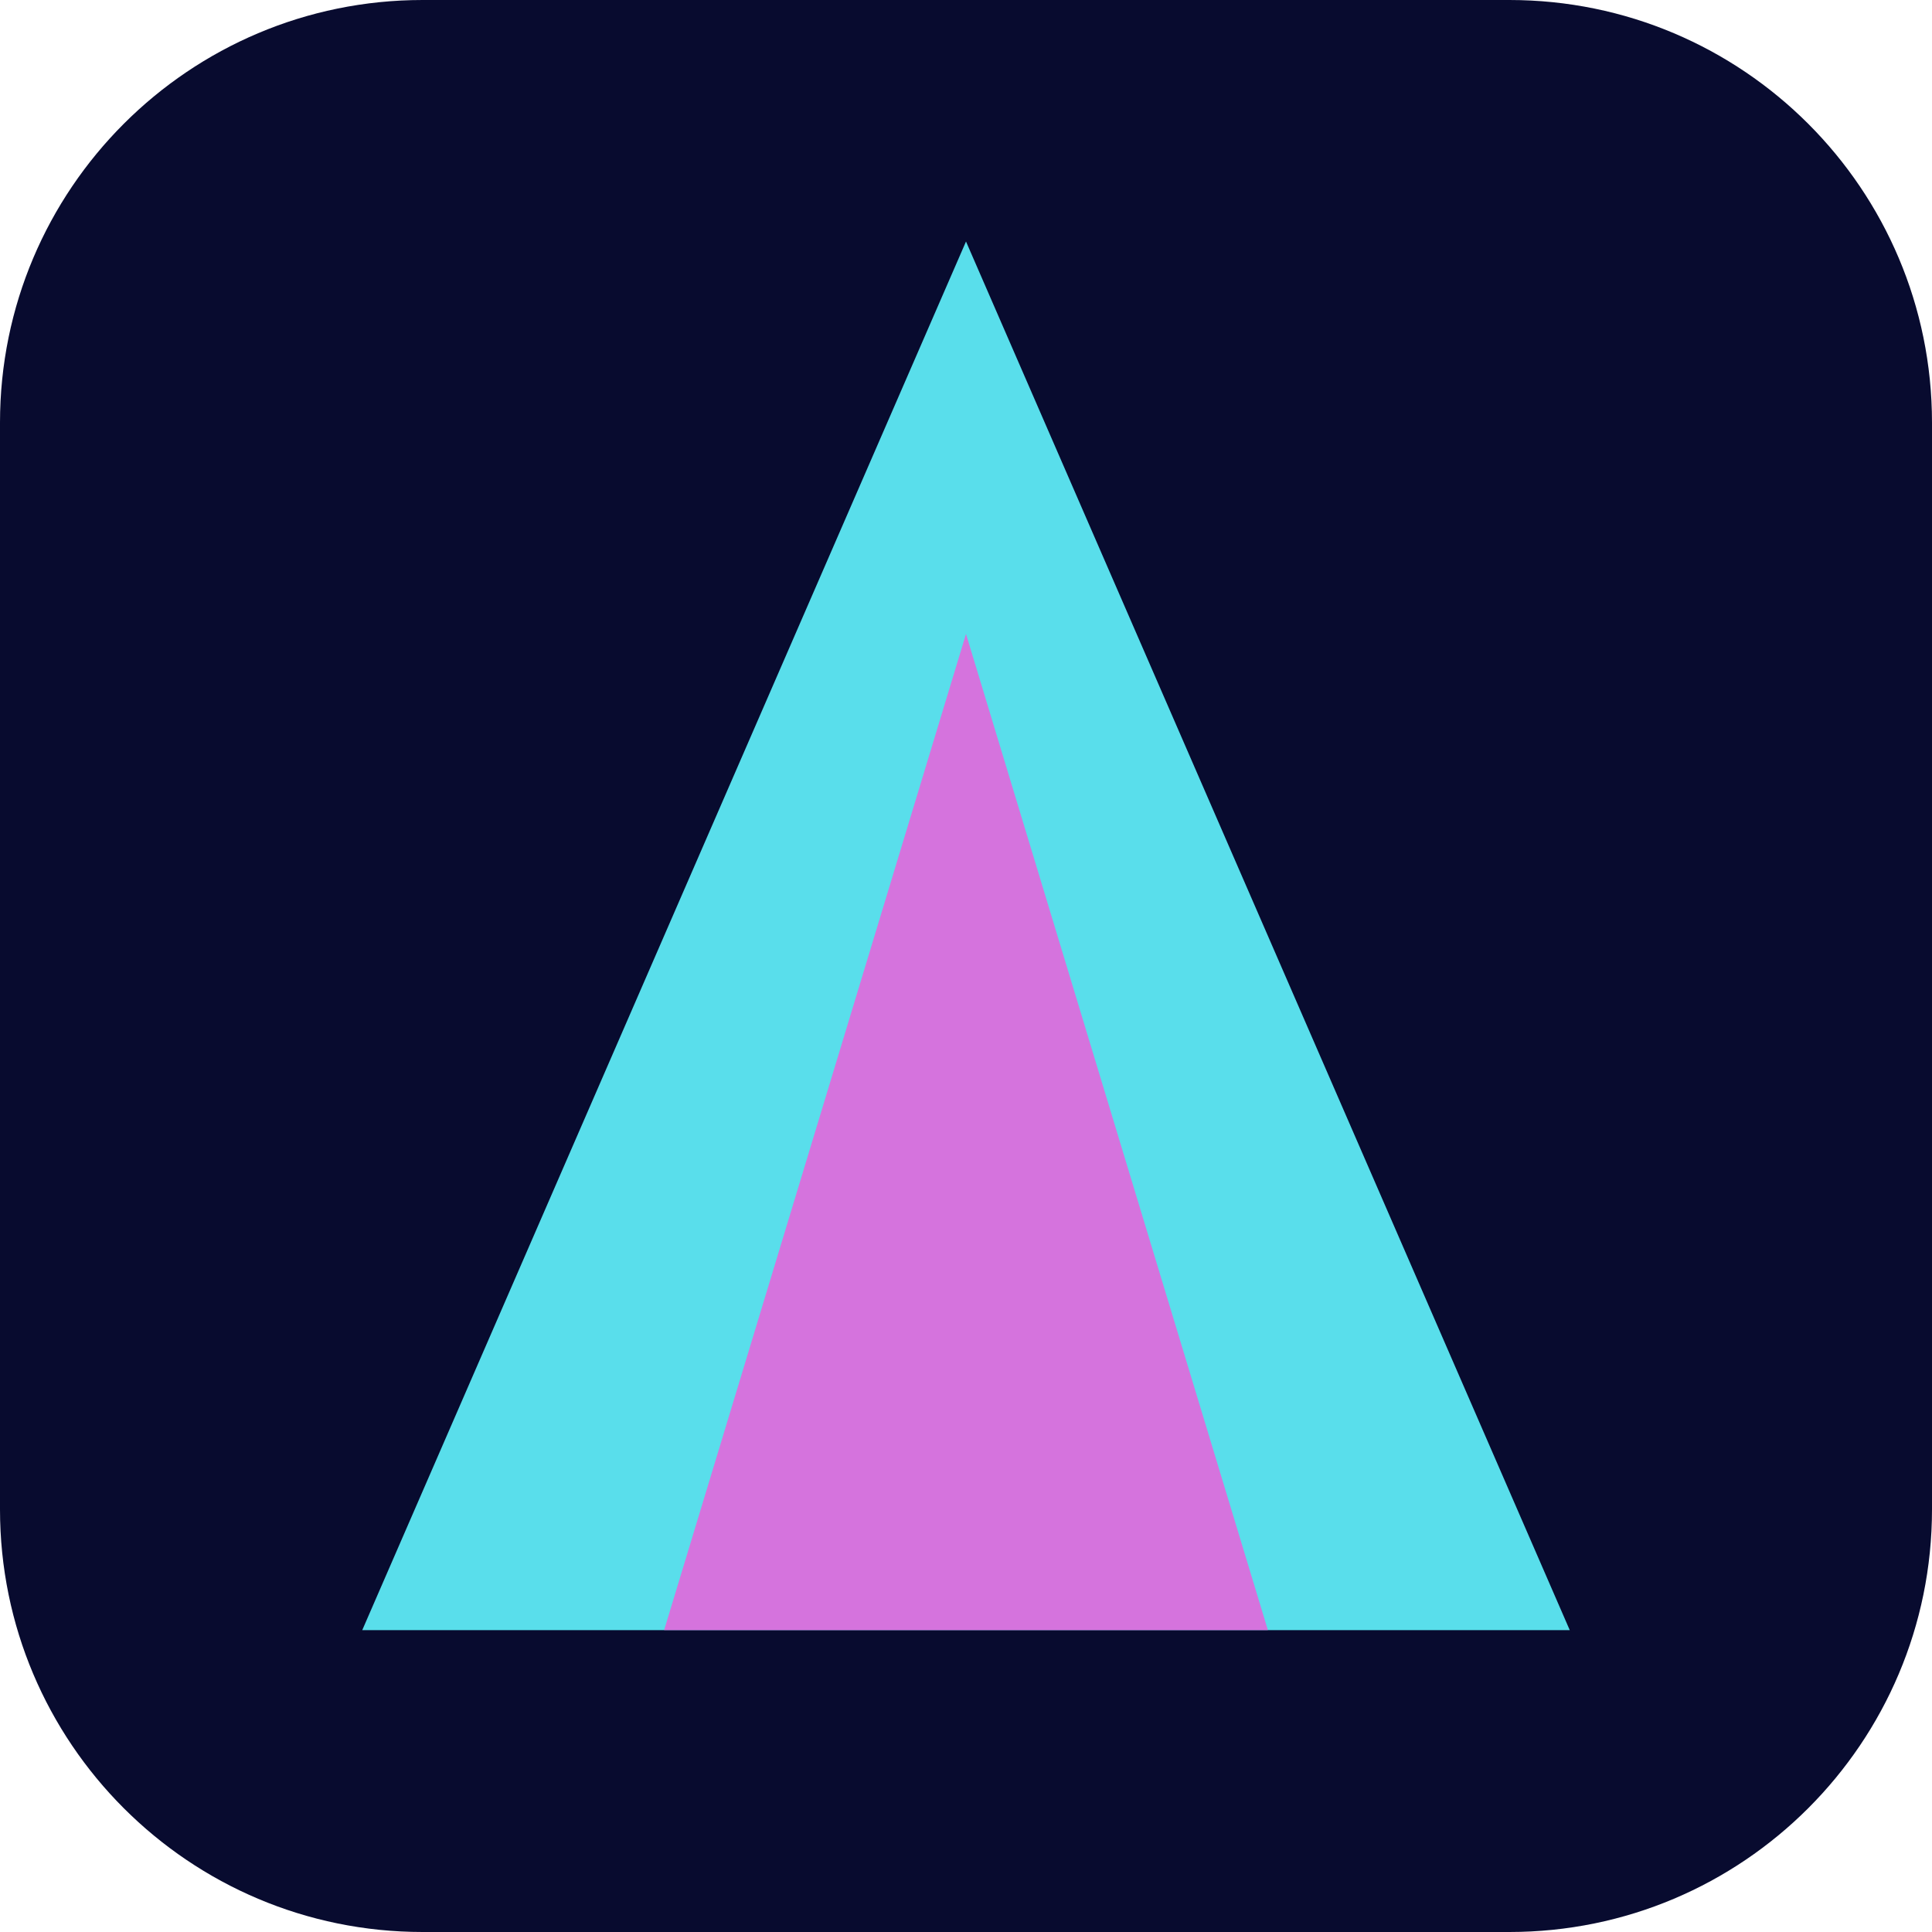
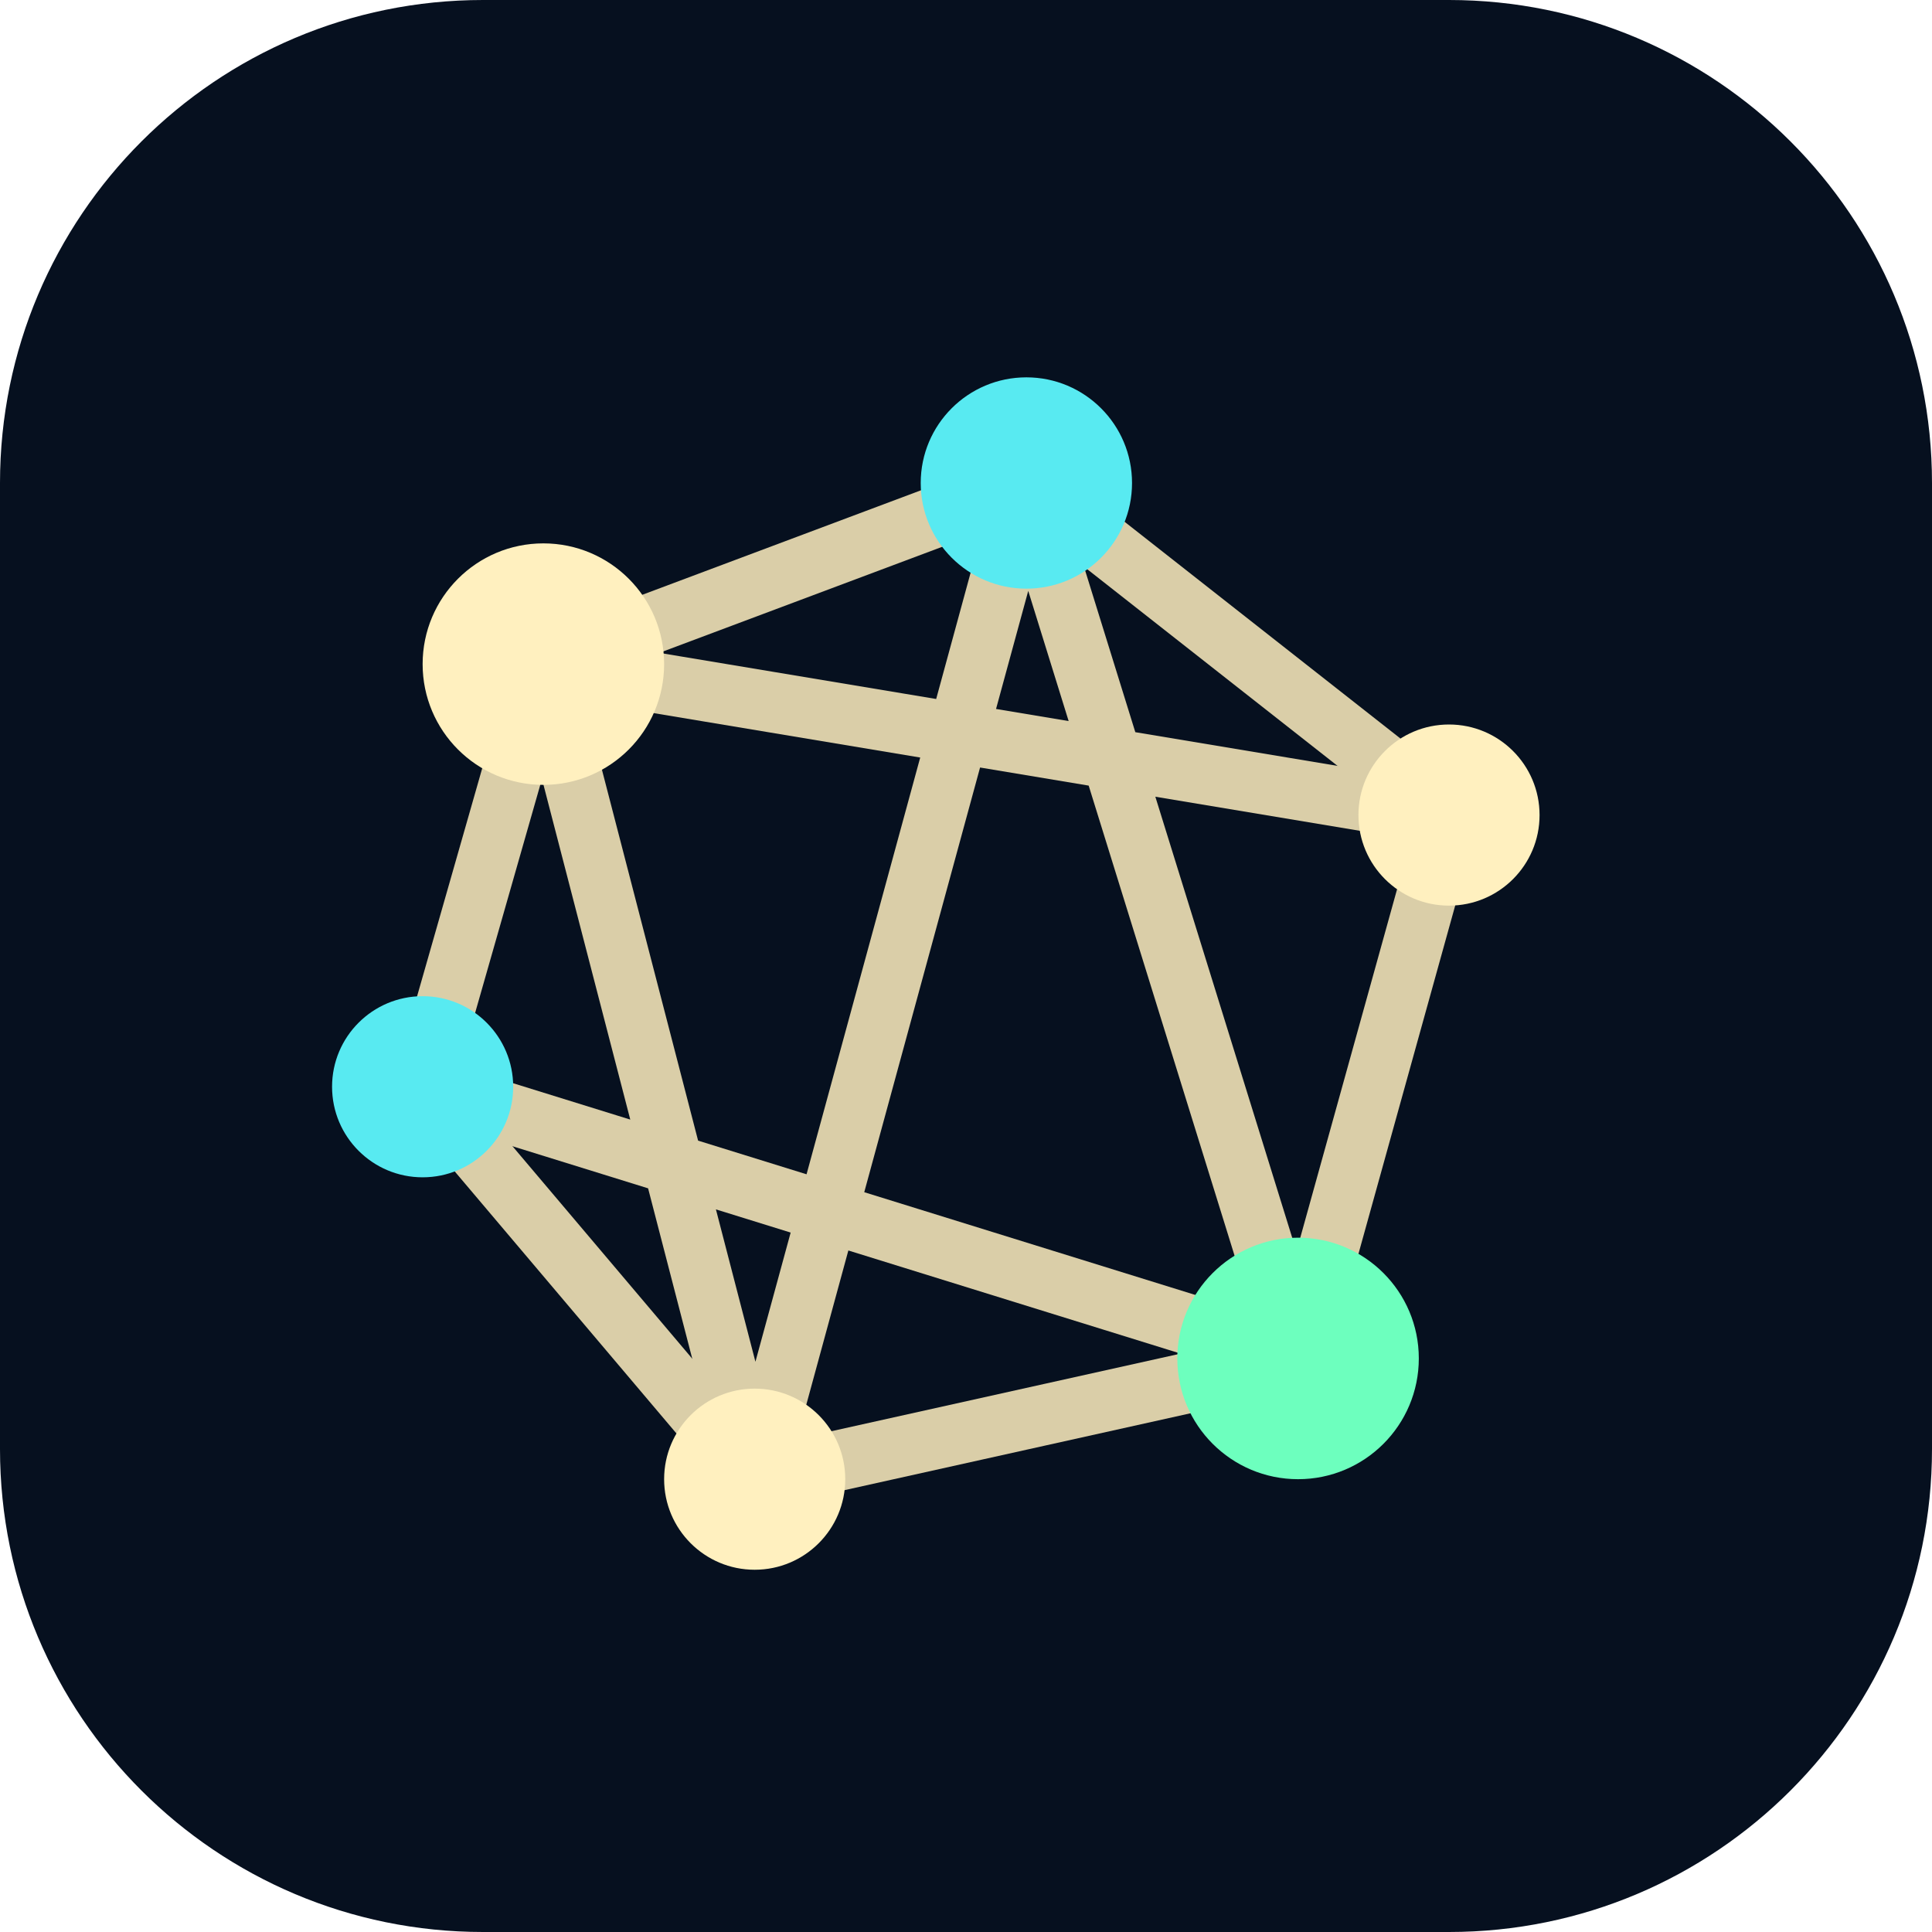
<svg xmlns="http://www.w3.org/2000/svg" viewBox="0 0 64 64">
-   <rect width="64" height="64" rx="14" fill="#080b2f" />
-   <path d="M32 8 52 54H12L32 8Z" fill="#62f5ff" opacity=".9" />
-   <path d="M32 21 42 54H22L32 21Z" fill="#ff4fd8" opacity=".75" />
+   <rect width="64" height="64" rx="16" fill="#06101f" />
+   <g stroke="#fff0bf" stroke-width="2" opacity="0.85">
+     <path d="M18 22 34 16 48 27 43 45 25 49 14 36Z" fill="none" />
+     <path d="M18 22 25 49M34 16 25 49M48 27 18 22M14 36 43 45M34 16 43 45" />
+   </g>
+   <circle cx="18" cy="22" r="4" fill="#fff0bf" />
+   <circle cx="34" cy="16" r="3.5" fill="#58eaf1" />
+   <circle cx="48" cy="27" r="3" fill="#fff0bf" />
+   <circle cx="43" cy="45" r="4" fill="#6dffbe" />
+   <circle cx="25" cy="49" r="3" fill="#fff0bf" />
+   <circle cx="14" cy="36" r="3" fill="#58eaf1" />
</svg>
